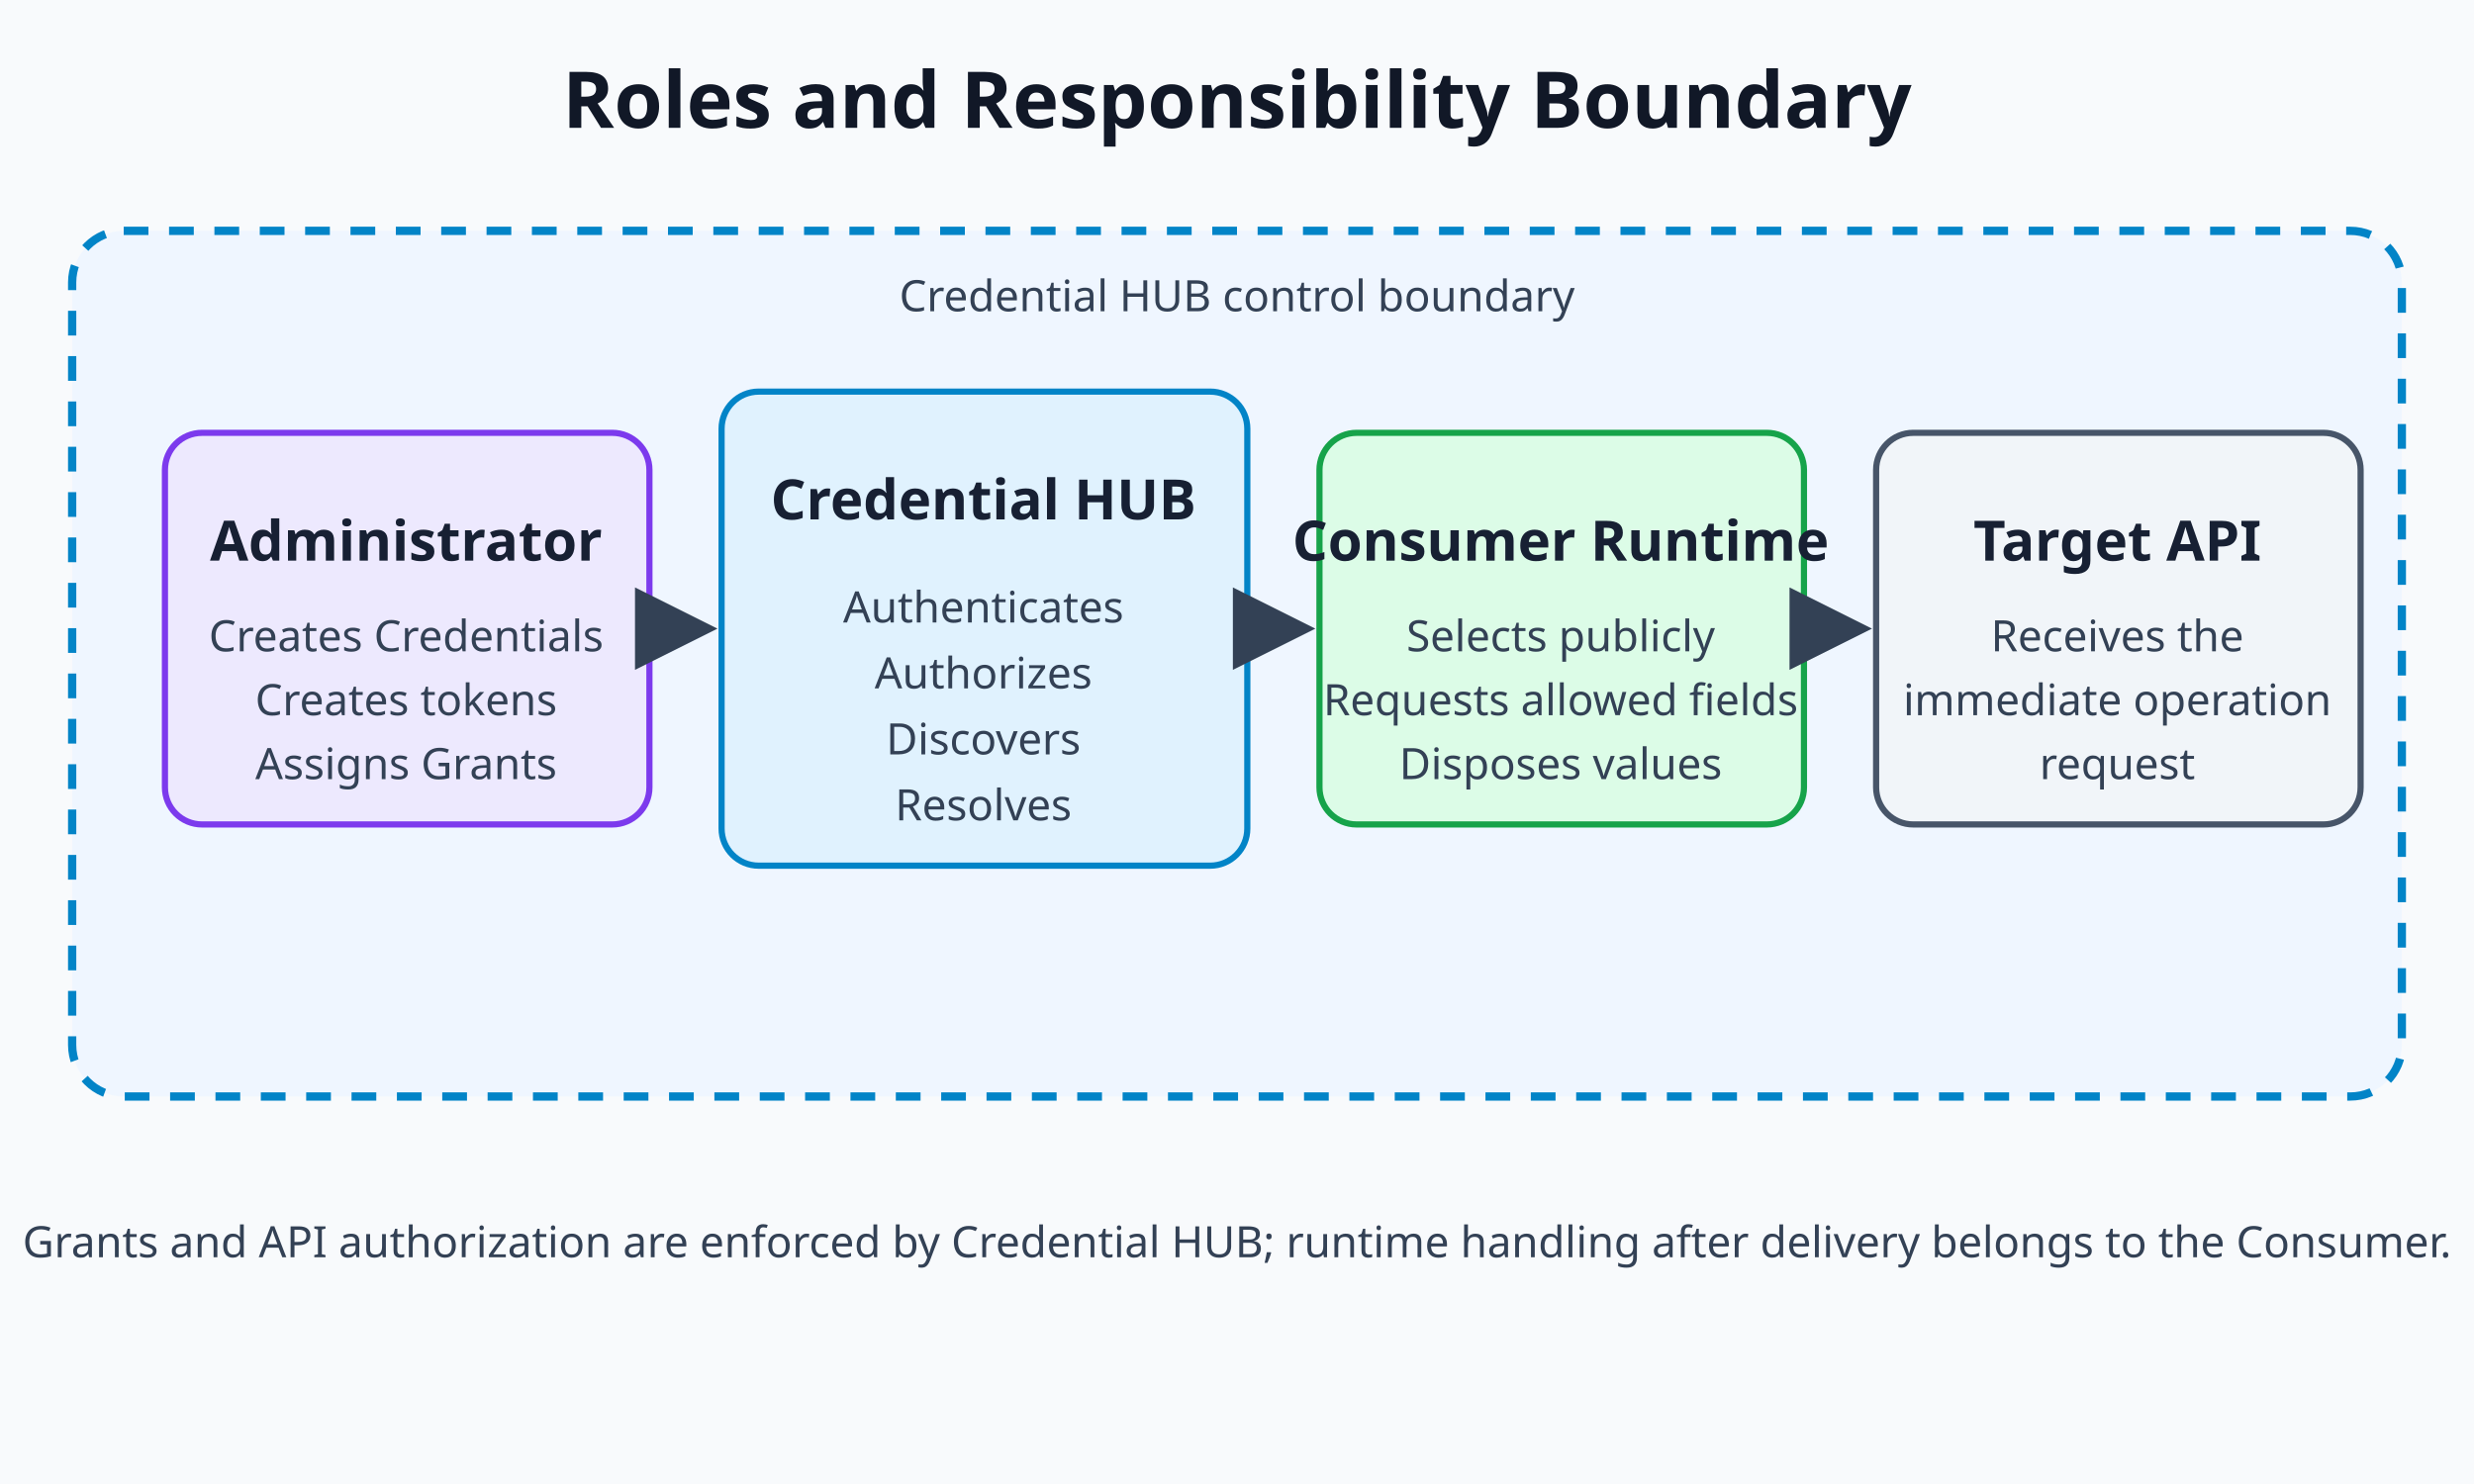
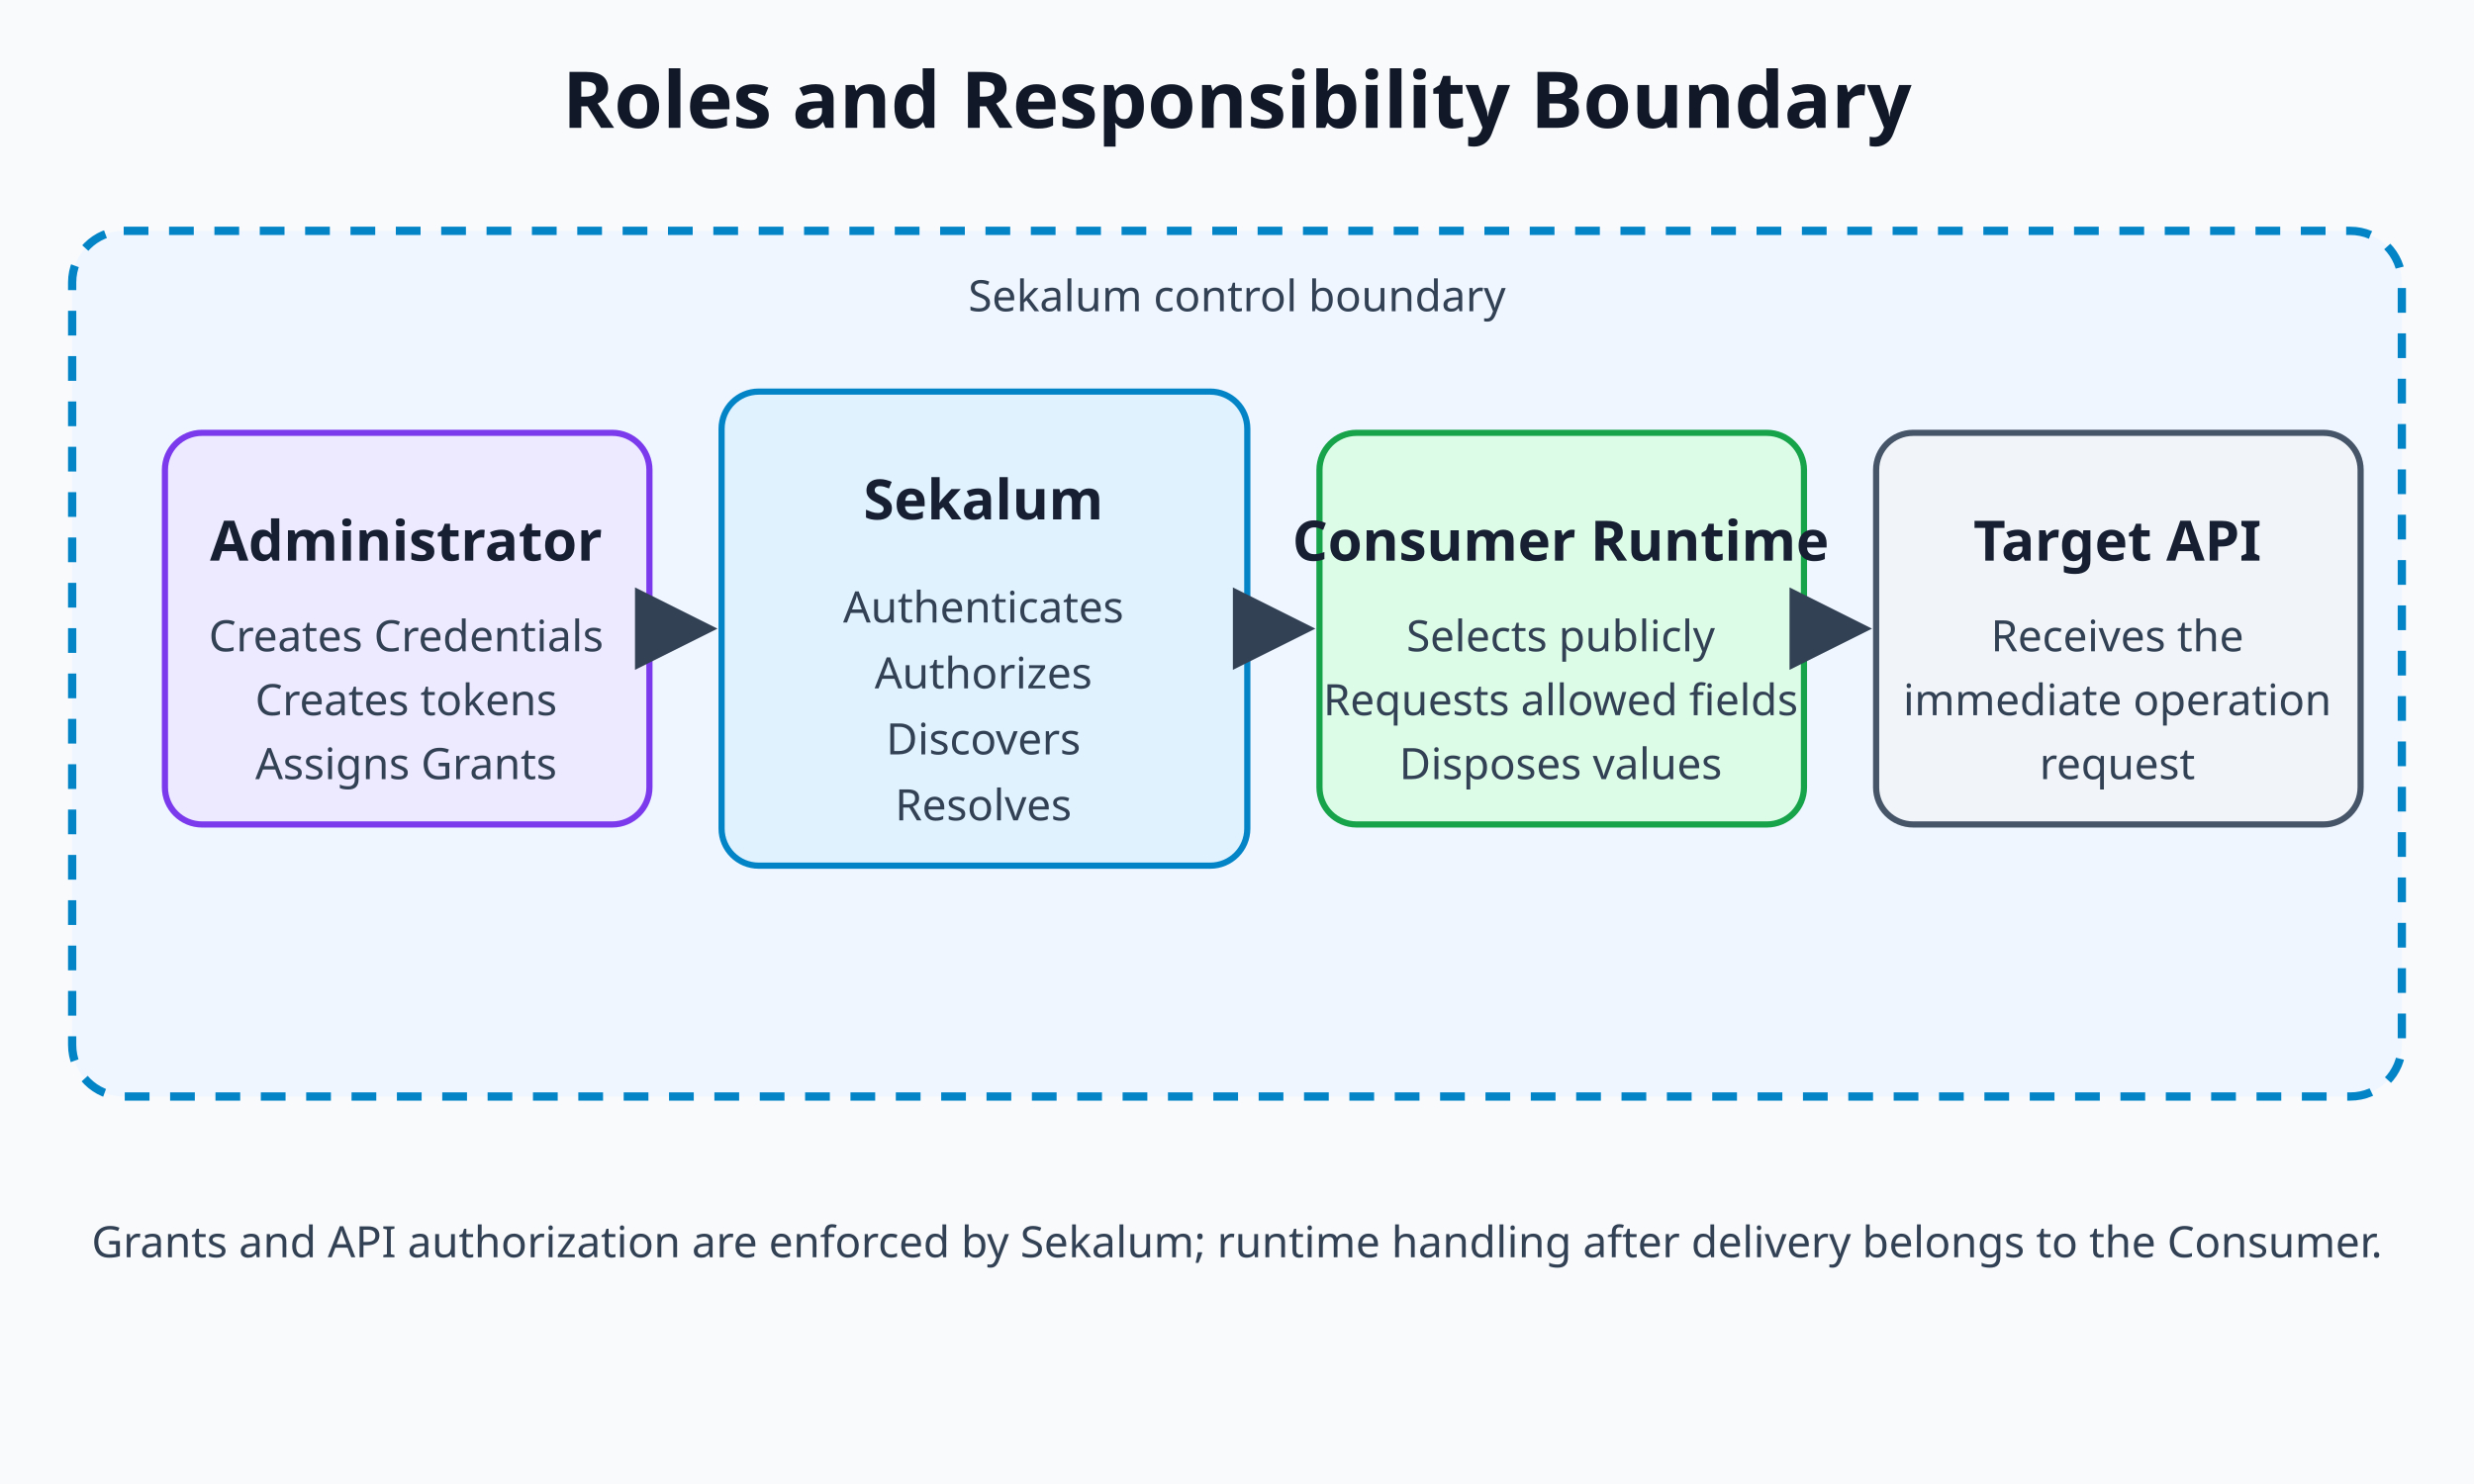
<svg xmlns="http://www.w3.org/2000/svg" width="1200" height="720" viewBox="0 0 1200 720" role="img" aria-labelledby="title desc">
  <defs>
    <marker id="arrow" markerWidth="10" markerHeight="10" refX="8" refY="5" orient="auto">
      <path d="M0 0L10 5L0 10z" fill="#334155" />
    </marker>
    <style>.box{stroke-width:3;rx:18}.label{font:700 27px system-ui,sans-serif;fill:#172033}.small{font:21px system-ui,sans-serif;fill:#334155}.title{font:700 38px system-ui,sans-serif;fill:#111827}.arrow{stroke:#334155;stroke-width:4;marker-end:url(#arrow)}.boundary{stroke:#0284c7;stroke-width:4;stroke-dasharray:12 10;fill:#eff6ff;rx:25}</style>
  </defs>
  <rect width="1200" height="720" fill="#f8fafc" />
  <text x="600" y="62" text-anchor="middle" class="title">Roles and Responsibility Boundary</text>
  <rect x="35" y="112" width="1130" height="420" class="boundary" />
-   <text x="600" y="151" text-anchor="middle" class="small">Credential HUB control boundary</text>
+   <text x="600" y="151" text-anchor="middle" class="small">Sekalum control boundary</text>
  <rect x="80" y="210" width="235" height="190" class="box" fill="#ede9fe" stroke="#7c3aed" />
  <text x="197" y="272" text-anchor="middle" class="label">Administrator</text>
  <text x="197" y="316" text-anchor="middle" class="small">Creates Credentials</text>
  <text x="197" y="347" text-anchor="middle" class="small">Creates tokens</text>
  <text x="197" y="378" text-anchor="middle" class="small">Assigns Grants</text>
  <rect x="350" y="190" width="255" height="230" class="box" fill="#e0f2fe" stroke="#0284c7" />
-   <text x="477" y="252" text-anchor="middle" class="label">Credential HUB</text>
+   <text x="477" y="252" text-anchor="middle" class="label">Sekalum</text>
  <text x="477" y="302" text-anchor="middle" class="small">Authenticates</text>
  <text x="477" y="334" text-anchor="middle" class="small">Authorizes</text>
  <text x="477" y="366" text-anchor="middle" class="small">Discovers</text>
  <text x="477" y="398" text-anchor="middle" class="small">Resolves</text>
  <rect x="640" y="210" width="235" height="190" class="box" fill="#dcfce7" stroke="#16a34a" />
  <text x="757" y="272" text-anchor="middle" class="label">Consumer Runtime</text>
  <text x="757" y="316" text-anchor="middle" class="small">Selects publicly</text>
  <text x="757" y="347" text-anchor="middle" class="small">Requests allowed fields</text>
  <text x="757" y="378" text-anchor="middle" class="small">Disposes values</text>
  <rect x="910" y="210" width="235" height="190" class="box" fill="#f1f5f9" stroke="#475569" />
  <text x="1027" y="272" text-anchor="middle" class="label">Target API</text>
  <text x="1027" y="316" text-anchor="middle" class="small">Receives the</text>
  <text x="1027" y="347" text-anchor="middle" class="small">immediate operation</text>
  <text x="1027" y="378" text-anchor="middle" class="small">request</text>
  <line x1="315" y1="305" x2="340" y2="305" class="arrow" />
  <line x1="605" y1="305" x2="630" y2="305" class="arrow" />
  <line x1="875" y1="305" x2="900" y2="305" class="arrow" />
-   <text x="600" y="610" text-anchor="middle" class="small">Grants and API authorization are enforced by Credential HUB; runtime handling after delivery belongs to the Consumer.</text>
+   <text x="600" y="610" text-anchor="middle" class="small">Grants and API authorization are enforced by Sekalum; runtime handling after delivery belongs to the Consumer.</text>
</svg>
